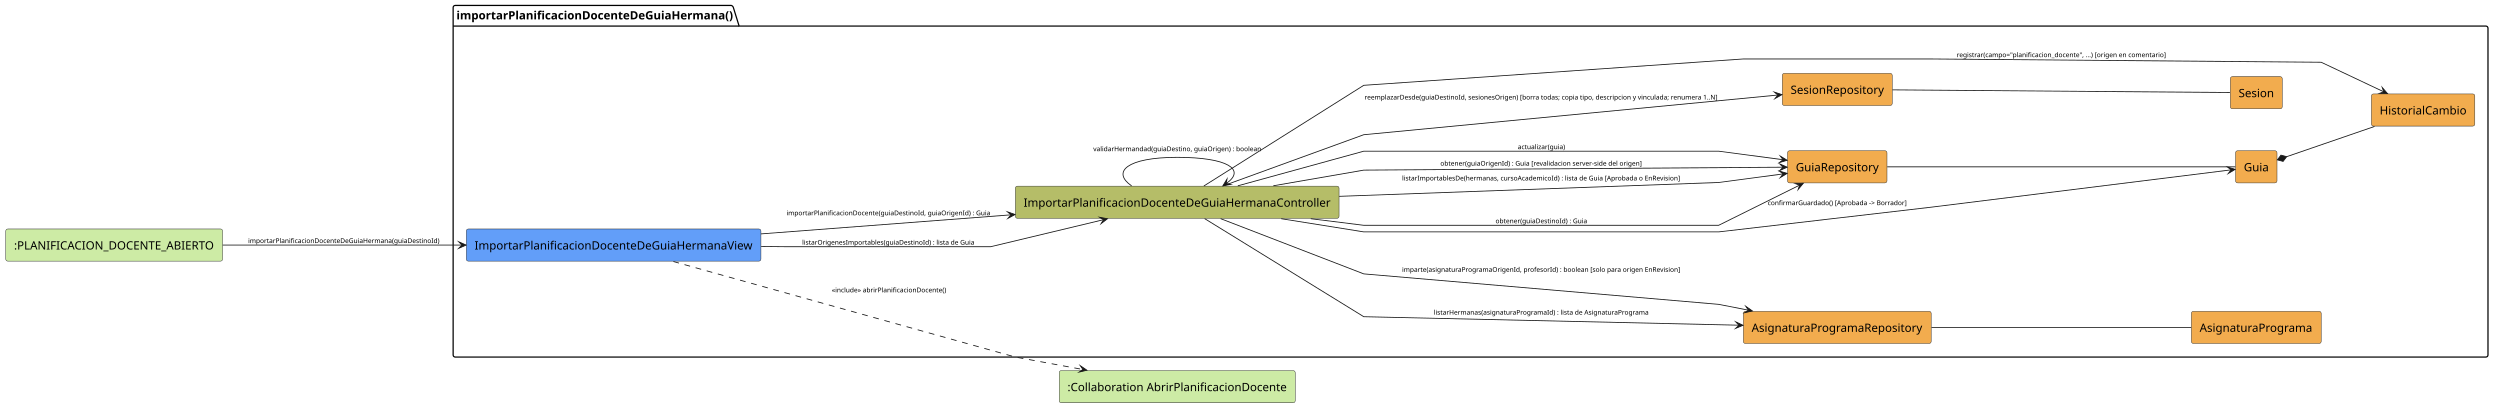
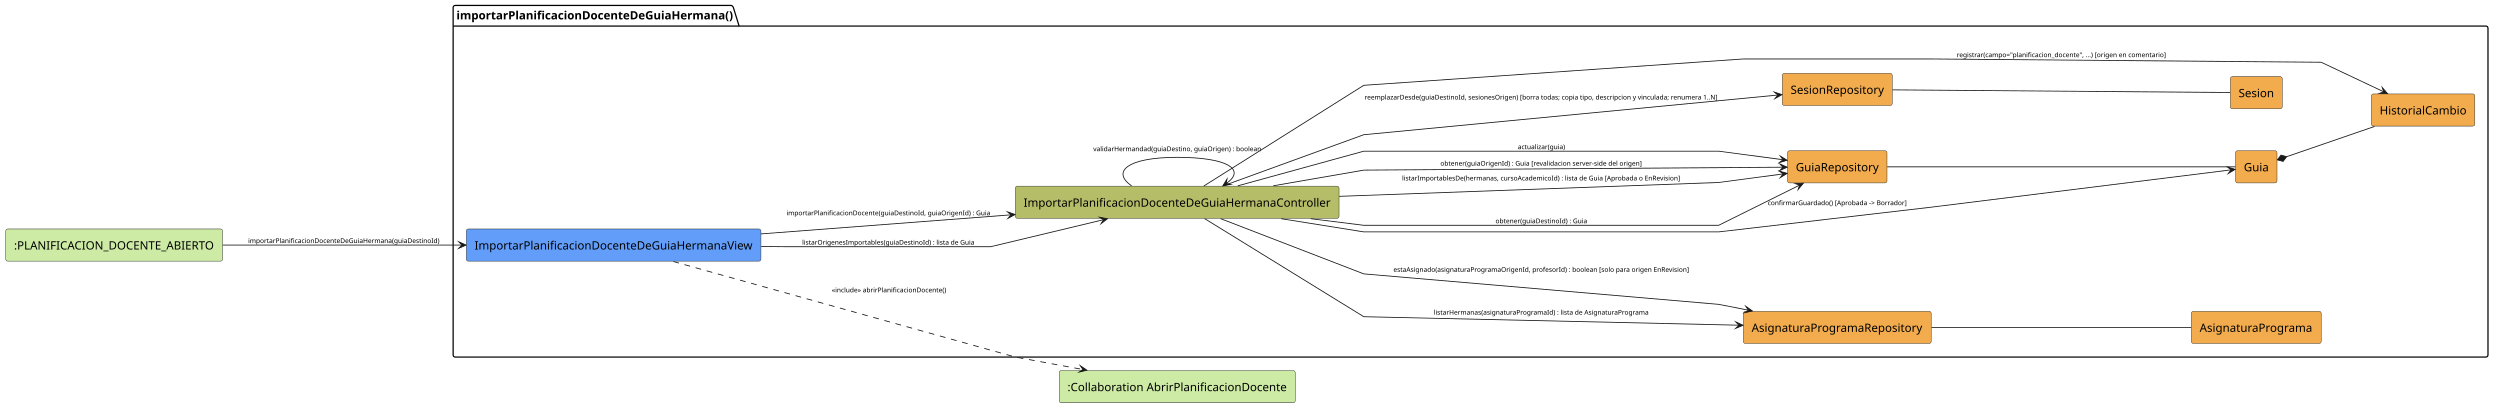
<svg xmlns="http://www.w3.org/2000/svg" version="1.1" data-diagram-type="DESCRIPTION" style="width:3036px;height:503px;background:#FFFFFF;" width="3036px" height="503px" viewBox="0 0 3036 503" zoomAndPan="magnify" preserveAspectRatio="none" contentStyleType="text/css">
  <defs />
  <g font-family="sans-serif" lengthAdjust="spacing">
    <g class="cluster" data-qualified-name="importarPlanificacionDocenteDeGuiaHermana" id="ent0003" data-source-line="8">
      <path d="M552.79,6.602 L888.081,6.602 A3.75,3.75 0 0 1 890.581,9.102 L897.581,31.67 L3018.91,31.67 A2.5,2.5 0 0 1 3021.41,34.17 L3021.41,431.102 A2.5,2.5 0 0 1 3018.91,433.602 L552.79,433.602 A2.5,2.5 0 0 1 550.29,431.102 L550.29,9.102 A2.5,2.5 0 0 1 552.79,6.602" style="stroke:#000;stroke-width:1.5;" fill="none" />
      <line x1="550.29" y1="31.67" x2="897.581" y2="31.67" style="stroke:#000;stroke-width:1.5;" />
      <text x="554.29" y="23.568" fill="#000" font-size="14" textLength="334.291" font-weight="700">importarPlanificacionDocenteDeGuiaHermana()</text>
    </g>
    <g class="entity" data-qualified-name="importarPlanificacionDocenteDeGuiaHermana.ImportarPlanificacionDocenteDeGuiaHermanaView" id="ent0004" data-source-line="9">
      <rect x="566.29" y="278.062" width="357.791" height="39.068" fill="#629EF9" style="stroke:#181818;stroke-width:0.5;" rx="2.5" ry="2.5" />
      <text x="576.29" y="303.028" fill="#000" font-size="14" textLength="337.791">ImportarPlanificacionDocenteDeGuiaHermanaView</text>
    </g>
    <g class="entity" data-qualified-name="importarPlanificacionDocenteDeGuiaHermana.ImportarPlanificacionDocenteDeGuiaHermanaController" id="ent0005" data-source-line="10">
      <rect x="1233.08" y="226.062" width="393.057" height="39.068" fill="#B5BD68" style="stroke:#181818;stroke-width:0.5;" rx="2.5" ry="2.5" />
      <text x="1243.08" y="251.028" fill="#000" font-size="14" textLength="373.057">ImportarPlanificacionDocenteDeGuiaHermanaController</text>
    </g>
    <g class="entity" data-qualified-name="importarPlanificacionDocenteDeGuiaHermana.AsignaturaPrograma" id="ent0006" data-source-line="11">
      <rect x="2661.22" y="378.062" width="157.634" height="39.068" fill="#F2AC4E" style="stroke:#181818;stroke-width:0.5;" rx="2.5" ry="2.5" />
      <text x="2671.22" y="403.028" fill="#000" font-size="14" textLength="137.634">AsignaturaPrograma</text>
    </g>
    <g class="entity" data-qualified-name="importarPlanificacionDocenteDeGuiaHermana.AsignaturaProgramaRepository" id="ent0007" data-source-line="12">
      <rect x="2117.14" y="378.062" width="228.081" height="39.068" fill="#F2AC4E" style="stroke:#181818;stroke-width:0.5;" rx="2.5" ry="2.5" />
      <text x="2127.14" y="403.028" fill="#000" font-size="14" textLength="208.081">AsignaturaProgramaRepository</text>
    </g>
    <g class="entity" data-qualified-name="importarPlanificacionDocenteDeGuiaHermana.Guia" id="ent0008" data-source-line="13">
      <rect x="2714.88" y="183.062" width="50.31" height="39.068" fill="#F2AC4E" style="stroke:#181818;stroke-width:0.5;" rx="2.5" ry="2.5" />
      <text x="2724.88" y="208.028" fill="#000" font-size="14" textLength="30.31">Guia</text>
    </g>
    <g class="entity" data-qualified-name="importarPlanificacionDocenteDeGuiaHermana.GuiaRepository" id="ent0009" data-source-line="14">
      <rect x="2170.8" y="183.062" width="120.758" height="39.068" fill="#F2AC4E" style="stroke:#181818;stroke-width:0.5;" rx="2.5" ry="2.5" />
      <text x="2180.8" y="208.028" fill="#000" font-size="14" textLength="100.758">GuiaRepository</text>
    </g>
    <g class="entity" data-qualified-name="importarPlanificacionDocenteDeGuiaHermana.Sesion" id="ent0010" data-source-line="15">
      <rect x="2708.53" y="93.062" width="63.022" height="39.068" fill="#F2AC4E" style="stroke:#181818;stroke-width:0.5;" rx="2.5" ry="2.5" />
      <text x="2718.53" y="118.028" fill="#000" font-size="14" textLength="43.022">Sesion</text>
    </g>
    <g class="entity" data-qualified-name="importarPlanificacionDocenteDeGuiaHermana.SesionRepository" id="ent0011" data-source-line="16">
      <rect x="2164.44" y="89.062" width="133.47" height="39.068" fill="#F2AC4E" style="stroke:#181818;stroke-width:0.5;" rx="2.5" ry="2.5" />
      <text x="2174.44" y="114.028" fill="#000" font-size="14" textLength="113.47">SesionRepository</text>
    </g>
    <g class="entity" data-qualified-name="importarPlanificacionDocenteDeGuiaHermana.HistorialCambio" id="ent0012" data-source-line="17">
      <rect x="2879.85" y="114.062" width="125.56" height="39.068" fill="#F2AC4E" style="stroke:#181818;stroke-width:0.5;" rx="2.5" ry="2.5" />
      <text x="2889.85" y="139.028" fill="#000" font-size="14" textLength="105.56">HistorialCambio</text>
    </g>
    <g class="entity" data-qualified-name="PlanificacionDocenteAbierto" id="ent0001" data-source-line="5">
      <rect x="7" y="278.062" width="263.291" height="39.068" fill="#CDEBA5" style="stroke:#181818;stroke-width:0.5;" rx="2.5" ry="2.5" />
      <text x="17" y="303.028" fill="#000" font-size="14" textLength="243.291">:PLANIFICACION_DOCENTE_ABIERTO</text>
    </g>
    <g class="entity" data-qualified-name="AbrirPlanificacionDocente" id="ent0002" data-source-line="6">
      <rect x="1286.32" y="450.062" width="286.587" height="39.068" fill="#CDEBA5" style="stroke:#181818;stroke-width:0.5;" rx="2.5" ry="2.5" />
      <text x="1296.32" y="475.028" fill="#000" font-size="14" textLength="266.587">:Collaboration AbrirPlanificacionDocente</text>
    </g>
    <g class="link" data-entity-1="ent0001" data-entity-2="ent0004" id="lnk13" data-source-line="20" data-link-type="dependency">
      <path d="M270.45,297.602 C356.9,297.602 466.31,297.602 561.04,297.602" style="stroke:#181818;stroke-width:1;" fill="none" id="PlanificacionDocenteAbierto-to-ImportarPlanificacionDocenteDeGuiaHermanaView" />
      <polygon points="566.04,297.602,557.04,293.602,561.04,297.602,557.04,301.602,566.04,297.602" fill="#181818" style="stroke:#181818;stroke-width:1;stroke-linejoin:miter;stroke-miterlimit:10;" />
      <text x="301.29" y="295.154" fill="#000" font-size="8" textLength="232.477">importarPlanificacionDocenteDeGuiaHermana(guiaDestinoId)</text>
    </g>
    <g class="link" data-entity-1="ent0004" data-entity-2="ent0005" id="lnk14" data-source-line="22" data-link-type="dependency">
      <path d="M924.3,299.312 C942.28,299.482 954.08,299.602 954.08,299.602 C954.08,299.602 1203.08,299.602 1203.08,299.602 C1203.08,299.602 1275.907,282.156 1340.087,266.796" style="stroke:#181818;stroke-width:1;" fill="none" id="ImportarPlanificacionDocenteDeGuiaHermanaView-to-ImportarPlanificacionDocenteDeGuiaHermanaController" />
      <polygon points="1344.95,265.632,1335.266,263.837,1340.087,266.796,1337.128,271.617,1344.95,265.632" fill="#181818" style="stroke:#181818;stroke-width:1;stroke-linejoin:miter;stroke-miterlimit:10;" />
      <text x="974.08" y="297.154" fill="#000" font-size="8" textLength="209.253">listarOrigenesImportables(guiaDestinoId) : lista de Guia</text>
    </g>
    <g class="link" data-entity-1="ent0004" data-entity-2="ent0005" id="lnk15" data-source-line="24" data-link-type="dependency">
      <path d="M924.15,284.042 C1018.83,276.822 1130.464,268.312 1227.724,260.902" style="stroke:#181818;stroke-width:1;" fill="none" id="ImportarPlanificacionDocenteDeGuiaHermanaView-to-ImportarPlanificacionDocenteDeGuiaHermanaController-1" />
      <polygon points="1232.71,260.522,1223.432,257.217,1227.724,260.902,1224.04,265.194,1232.71,260.522" fill="#181818" style="stroke:#181818;stroke-width:1;stroke-linejoin:miter;stroke-miterlimit:10;" />
      <text x="955.08" y="261.454" fill="#000" font-size="8" textLength="247.549">importarPlanificacionDocente(guiaDestinoId, guiaOrigenId) : Guia</text>
    </g>
    <g class="link" data-entity-1="ent0005" data-entity-2="ent0009" id="lnk16" data-source-line="26" data-link-type="dependency">
      <path d="M1591.81,265.612 C1628.11,270.122 1656.14,273.602 1656.14,273.602 C1656.14,273.602 2087.14,273.602 2087.14,273.602 C2087.14,273.602 2143.172,245.785 2185.472,224.785" style="stroke:#181818;stroke-width:1;" fill="none" id="ImportarPlanificacionDocenteDeGuiaHermanaController-to-GuiaRepository" />
      <polygon points="2189.95,222.562,2180.11,222.981,2185.472,224.785,2183.667,230.147,2189.95,222.562" fill="#181818" style="stroke:#181818;stroke-width:1;stroke-linejoin:miter;stroke-miterlimit:10;" />
      <text x="1816.14" y="271.154" fill="#000" font-size="8" textLength="111.311">obtener(guiaDestinoId) : Guia</text>
    </g>
    <g class="link" data-entity-1="ent0005" data-entity-2="ent0009" id="lnk18" data-source-line="30" data-link-type="dependency">
      <path d="M1626.26,238.442 C1819.75,231.372 2087.14,221.602 2087.14,221.602 C2087.14,221.602 2126.194,216.411 2165.394,211.201" style="stroke:#181818;stroke-width:1;" fill="none" id="ImportarPlanificacionDocenteDeGuiaHermanaController-to-GuiaRepository-1" />
      <polygon points="2170.35,210.542,2160.901,207.763,2165.394,211.201,2161.955,215.693,2170.35,210.542" fill="#181818" style="stroke:#181818;stroke-width:1;stroke-linejoin:miter;stroke-miterlimit:10;" />
      <text x="1702.64" y="219.154" fill="#000" font-size="8" textLength="338.028">listarImportablesDe(hermanas, cursoAcademicoId) : lista de Guia [Aprobada o EnRevision]</text>
    </g>
    <g class="link" data-entity-1="ent0005" data-entity-2="ent0009" id="lnk20" data-source-line="34" data-link-type="dependency">
      <path d="M1546.35,225.582 C1601.72,216.012 1656.14,206.602 1656.14,206.602 C1656.14,206.602 2018.34,204.077 2165.37,203.047" style="stroke:#181818;stroke-width:1;" fill="none" id="ImportarPlanificacionDocenteDeGuiaHermanaController-to-GuiaRepository-2" />
      <polygon points="2170.37,203.012,2161.342,199.075,2165.37,203.047,2161.398,207.075,2170.37,203.012" fill="#181818" style="stroke:#181818;stroke-width:1;stroke-linejoin:miter;stroke-miterlimit:10;" />
      <text x="1749.14" y="201.224" fill="#000" font-size="8" textLength="245.069">obtener(guiaOrigenId) : Guia [revalidacion server-side del origen]</text>
    </g>
    <g class="link" data-entity-1="ent0005" data-entity-2="ent0009" id="lnk25" data-source-line="44" data-link-type="dependency">
      <path d="M1503.21,225.642 C1569.14,207.512 1656.14,183.602 1656.14,183.602 C1656.14,183.602 2087.14,183.602 2087.14,183.602 C2087.14,183.602 2126.194,188.783 2165.394,193.993" style="stroke:#181818;stroke-width:1;" fill="none" id="ImportarPlanificacionDocenteDeGuiaHermanaController-to-GuiaRepository-3" />
      <polygon points="2170.35,194.652,2161.955,189.501,2165.394,193.993,2160.901,197.431,2170.35,194.652" fill="#181818" style="stroke:#181818;stroke-width:1;stroke-linejoin:miter;stroke-miterlimit:10;" />
      <text x="1843.14" y="181.154" fill="#000" font-size="8" textLength="57.543">actualizar(guia)</text>
    </g>
    <g class="link" data-entity-1="ent0005" data-entity-2="ent0007" id="lnk17" data-source-line="28" data-link-type="dependency">
      <path d="M1462.92,265.512 C1525.28,303.952 1656.14,384.602 1656.14,384.602 C1656.14,384.602 1944.471,391.129 2111.771,394.919" style="stroke:#181818;stroke-width:1;" fill="none" id="ImportarPlanificacionDocenteDeGuiaHermanaController-to-AsignaturaProgramaRepository" />
      <polygon points="2116.77,395.032,2107.863,390.829,2111.771,394.919,2107.682,398.827,2116.77,395.032" fill="#181818" style="stroke:#181818;stroke-width:1;stroke-linejoin:miter;stroke-miterlimit:10;" />
      <text x="1741.14" y="382.154" fill="#000" font-size="8" textLength="261.949">listarHermanas(asignaturaProgramaId) : lista de AsignaturaPrograma</text>
    </g>
    <g class="link" data-entity-1="ent0005" data-entity-2="ent0007" id="lnk19" data-source-line="32" data-link-type="dependency">
      <path d="M1482.35,265.562 C1548.93,291.242 1656.14,332.602 1656.14,332.602 C1656.14,332.602 2087.14,369.602 2087.14,369.602 C2087.14,369.602 2100.103,372.143 2123.223,376.663" style="stroke:#181818;stroke-width:1;" fill="none" id="ImportarPlanificacionDocenteDeGuiaHermanaController-to-AsignaturaProgramaRepository-1" />
      <polygon points="2128.13,377.622,2120.065,371.969,2123.223,376.663,2118.53,379.821,2128.13,377.622" fill="#181818" style="stroke:#181818;stroke-width:1;stroke-linejoin:miter;stroke-miterlimit:10;" />
-       <text x="1702.64" y="330.154" fill="#000" font-size="8" textLength="338.804">imparte(asignaturaProgramaOrigenId, profesorId) : boolean [solo para origen EnRevision]</text>
+       <text x="1692.14" y="330.154" fill="#000" font-size="8" textLength="359.987">estaAsignado(asignaturaProgramaOrigenId, profesorId) : boolean [solo para origen EnRevision]</text>
    </g>
    <g class="link" data-entity-1="ent0005" data-entity-2="ent0005" id="lnk21" data-source-line="36" data-link-type="dependency">
      <path d="M1374.24,225.742 C1349.79,208.842 1368.25,191.062 1429.61,191.062 C1490.97,191.062 1513.543,205.999 1489.093,222.899" style="stroke:#181818;stroke-width:1;" fill="none" id="ImportarPlanificacionDocenteDeGuiaHermanaController-to-ImportarPlanificacionDocenteDeGuiaHermanaController" />
      <polygon points="1484.98,225.742,1494.658,223.915,1489.093,222.899,1490.109,217.334,1484.98,225.742" fill="#181818" style="stroke:#181818;stroke-width:1;stroke-linejoin:miter;stroke-miterlimit:10;" />
      <text x="1327.61" y="183.614" fill="#000" font-size="8" textLength="204.053">validarHermandad(guiaDestino, guiaOrigen) : boolean</text>
    </g>
    <g class="link" data-entity-1="ent0005" data-entity-2="ent0011" id="lnk22" data-source-line="38" data-link-type="dependency">
      <path d="M1485.49,225.642 C1552.25,201.372 1656.14,163.602 1656.14,163.602 C1656.14,163.602 2008.133,129.869 2159.073,115.409" style="stroke:#181818;stroke-width:1;" fill="none" id="ImportarPlanificacionDocenteDeGuiaHermanaController-to-SesionRepository" />
      <polygon points="2164.05,114.932,2154.71,111.808,2159.073,115.409,2155.472,119.772,2164.05,114.932" fill="#181818" style="stroke:#181818;stroke-width:1;stroke-linejoin:miter;stroke-miterlimit:10;" />
      <text x="1657.14" y="120.904" fill="#000" font-size="8" textLength="429.307">reemplazarDesde(guiaDestinoId, sesionesOrigen) [borra todas; copia tipo, descripcion y vinculada; renumera 1..N]</text>
    </g>
    <g class="link" data-entity-1="ent0005" data-entity-2="ent0008" id="lnk23" data-source-line="40" data-link-type="dependency">
      <path d="M1555.9,265.602 C1607.81,273.882 1656.14,281.602 1656.14,281.602 C1656.14,281.602 2087.14,281.602 2087.14,281.602 C2087.14,281.602 2345.22,251.602 2345.22,251.602 C2345.22,251.602 2623.228,217.01 2709.438,206.28" style="stroke:#181818;stroke-width:1;" fill="none" id="ImportarPlanificacionDocenteDeGuiaHermanaController-to-Guia" />
      <polygon points="2714.4,205.662,2704.975,202.804,2709.438,206.28,2705.963,210.743,2714.4,205.662" fill="#181818" style="stroke:#181818;stroke-width:1;stroke-linejoin:miter;stroke-miterlimit:10;" />
      <text x="2146.68" y="249.154" fill="#000" font-size="8" textLength="169.39">confirmarGuardado() [Aprobada -&gt; Borrador]</text>
    </g>
    <g class="link" data-entity-1="ent0005" data-entity-2="ent0012" id="lnk24" data-source-line="42" data-link-type="dependency">
      <path d="M1461.97,225.852 C1523.94,186.832 1656.14,103.602 1656.14,103.602 C1656.14,103.602 2117.14,71.602 2117.14,71.602 C2117.14,71.602 2345.22,71.602 2345.22,71.602 C2345.22,71.602 2818.85,75.602 2818.85,75.602 C2818.85,75.602 2859.339,94.726 2894.859,111.506" style="stroke:#181818;stroke-width:1;" fill="none" id="ImportarPlanificacionDocenteDeGuiaHermanaController-to-HistorialCambio" />
      <polygon points="2899.38,113.642,2892.951,106.181,2894.859,111.506,2889.534,113.414,2899.38,113.642" fill="#181818" style="stroke:#181818;stroke-width:1;stroke-linejoin:miter;stroke-miterlimit:10;" />
      <text x="2376.22" y="69.404" fill="#000" font-size="8" textLength="254.805">registrar(campo="planificacion_docente", ...) [origen en comentario]</text>
    </g>
    <g class="link" data-entity-1="ent0007" data-entity-2="ent0006" id="lnk26" data-source-line="46" data-link-type="association">
      <path d="M2345.61,397.602 C2441.62,397.602 2576.69,397.602 2660.98,397.602" style="stroke:#181818;stroke-width:1;" fill="none" id="AsignaturaProgramaRepository-AsignaturaPrograma" />
    </g>
    <g class="link" data-entity-1="ent0009" data-entity-2="ent0008" id="lnk27" data-source-line="47" data-link-type="association">
      <path d="M2291.81,202.602 C2403.16,202.602 2638.31,202.602 2714.59,202.602" style="stroke:#181818;stroke-width:1;" fill="none" id="GuiaRepository-Guia" />
    </g>
    <g class="link" data-entity-1="ent0011" data-entity-2="ent0010" id="lnk28" data-source-line="48" data-link-type="association">
      <path d="M2298.18,109.122 C2408.77,109.992 2627.32,111.712 2708.09,112.352" style="stroke:#181818;stroke-width:1;" fill="none" id="SesionRepository-Sesion" />
    </g>
    <g class="link" data-entity-1="ent0008" data-entity-2="ent0012" id="lnk29" data-source-line="49" data-link-type="composition">
      <path d="M2776.978,190.239 C2806.168,180.199 2844.46,167.022 2883.6,153.562" style="stroke:#181818;stroke-width:1;" fill="none" id="Guia-backto-HistorialCambio" />
      <polygon points="2765.63,194.142,2772.605,195.973,2776.978,190.239,2770.003,188.408,2765.63,194.142" fill="#181818" style="stroke:#181818;stroke-width:1;stroke-linejoin:miter;stroke-miterlimit:10;" />
    </g>
    <g class="link" data-entity-1="ent0004" data-entity-2="ent0002" id="lnk30" data-source-line="51" data-link-type="dependency">
      <path d="M817.77,317.592 C953.11,355.392 1233.08,433.602 1233.08,433.602 C1233.08,433.602 1270.063,440.406 1315.063,448.696" style="stroke:#181818;stroke-width:1;stroke-dasharray:7,7;" fill="none" id="ImportarPlanificacionDocenteDeGuiaHermanaView-to-AbrirPlanificacionDocente" />
      <polygon points="1319.98,449.602,1311.854,444.038,1315.063,448.696,1310.404,451.905,1319.98,449.602" fill="#181818" style="stroke:#181818;stroke-width:1;stroke-linejoin:miter;stroke-miterlimit:10;" />
      <text x="1010.16" y="355.004" fill="#000" font-size="8" textLength="138.998">«include» abrirPlanificacionDocente()</text>
    </g>
  </g>
</svg>
